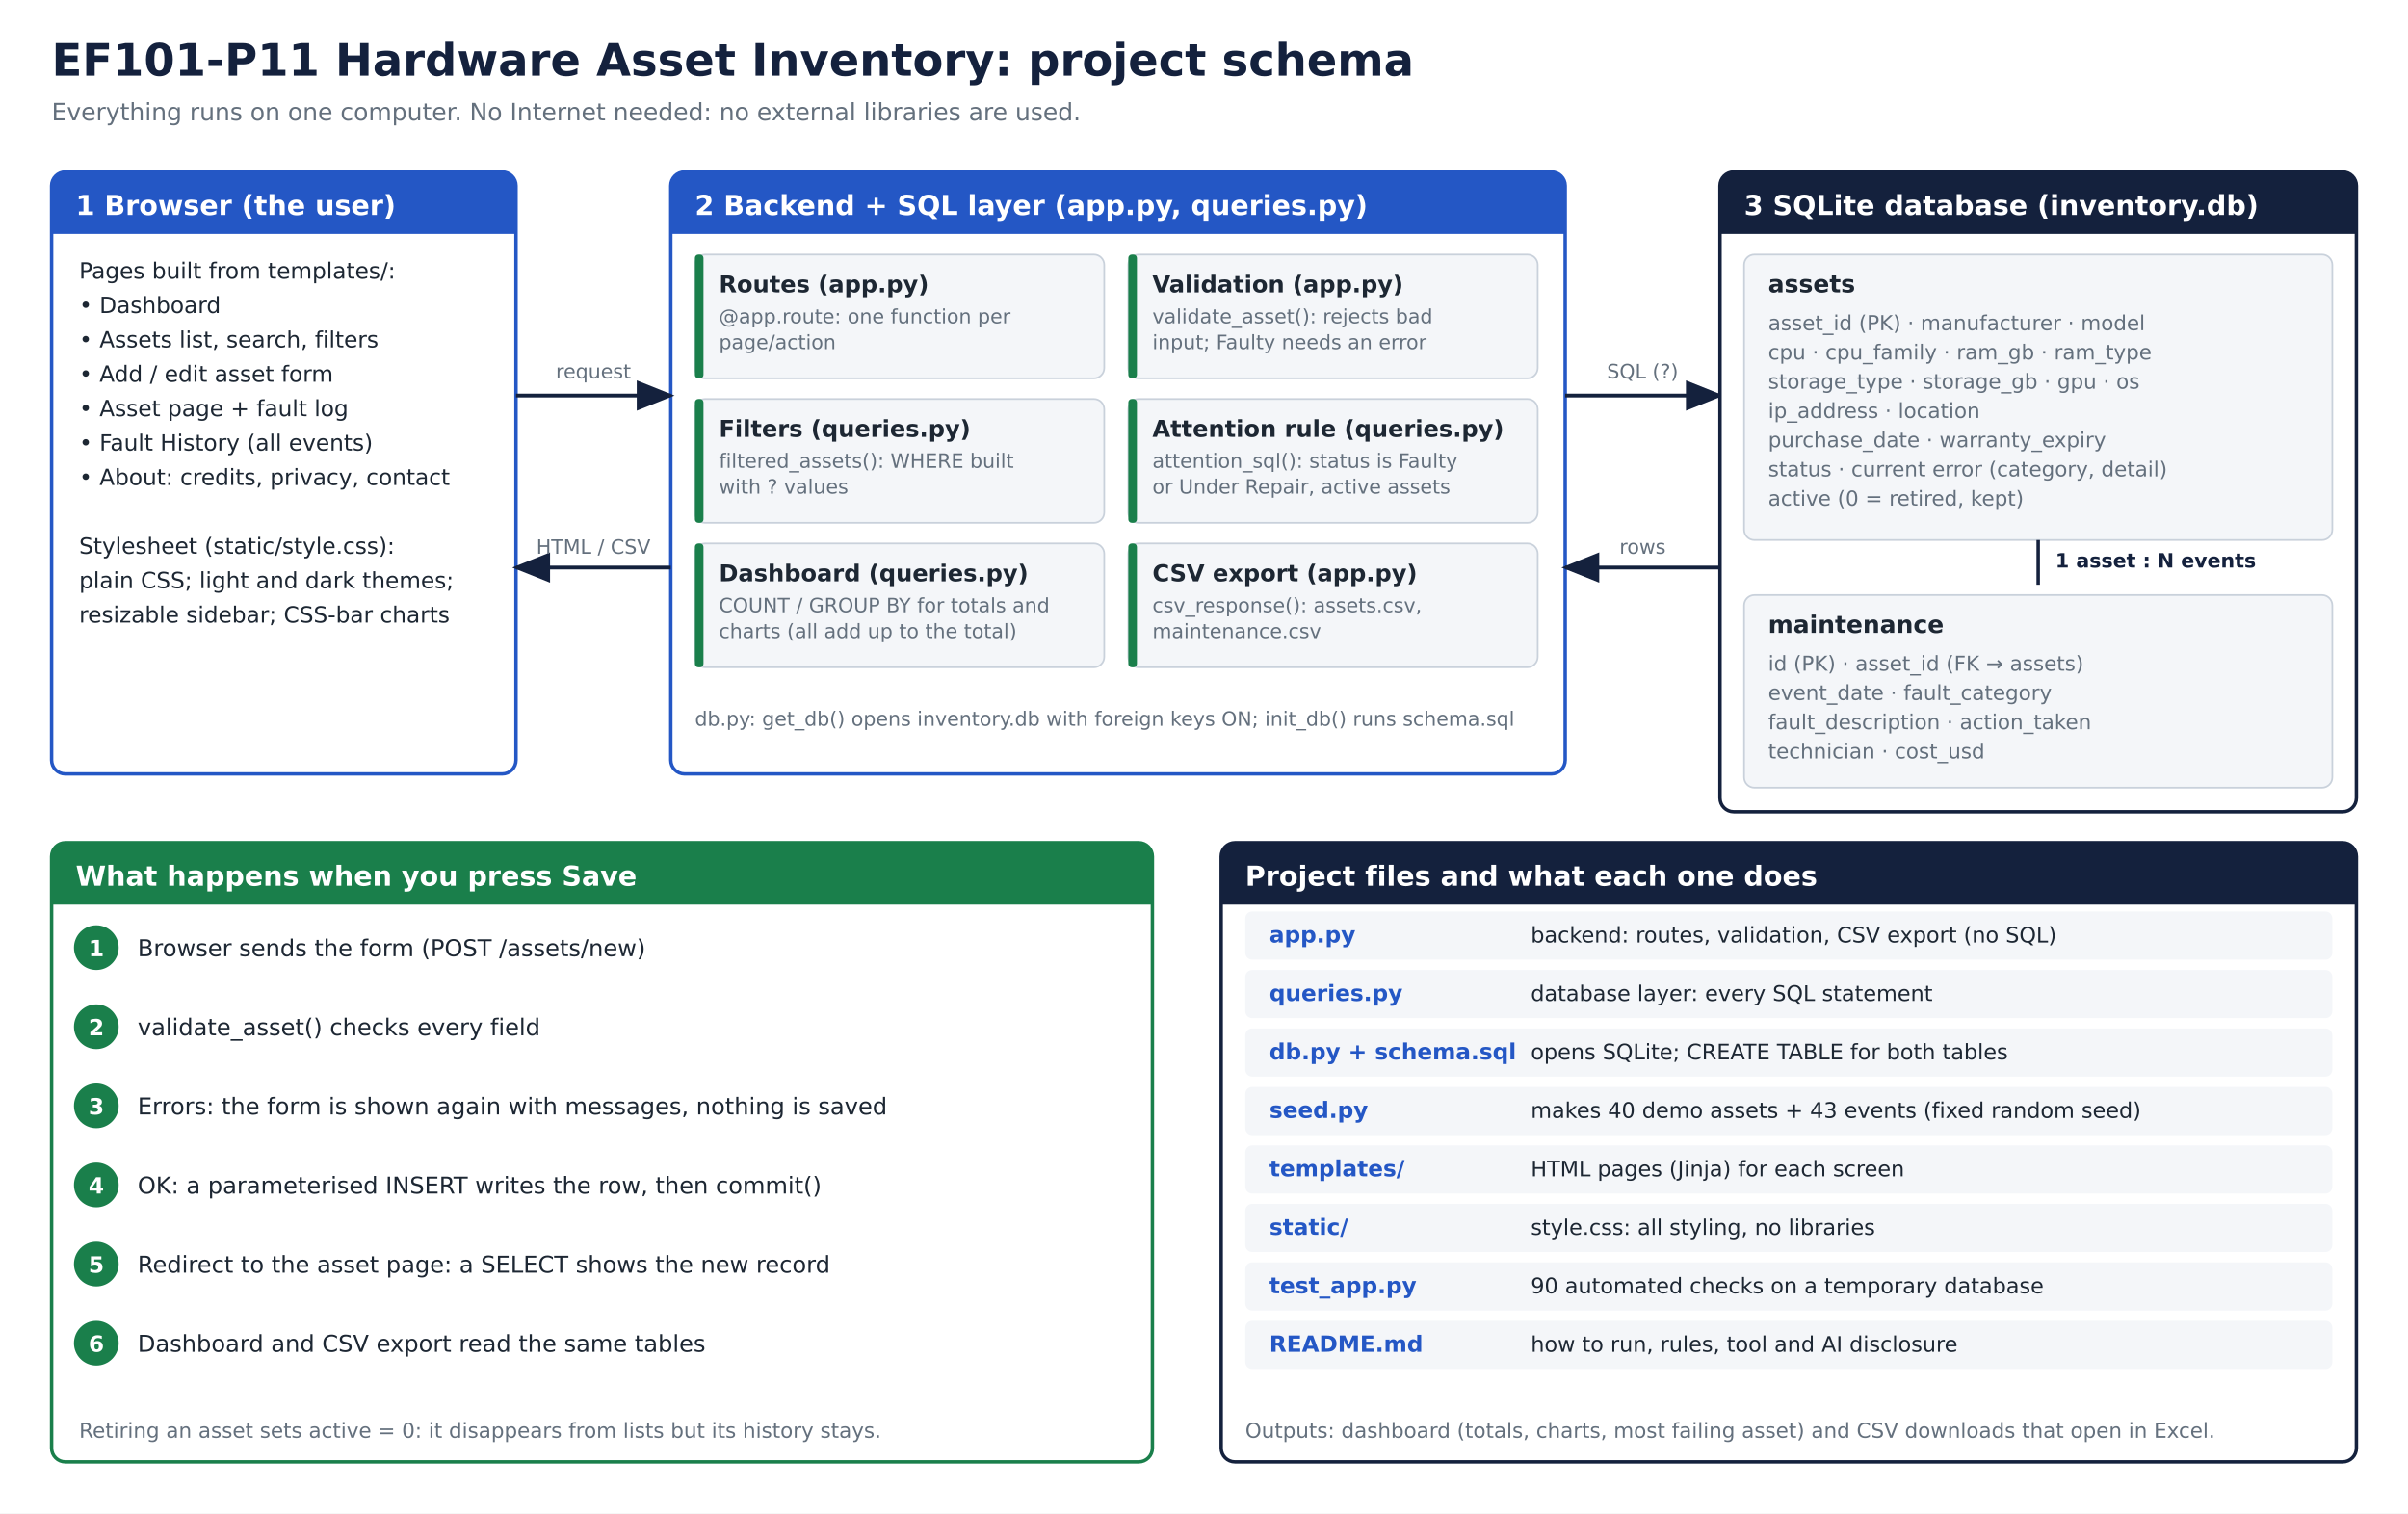
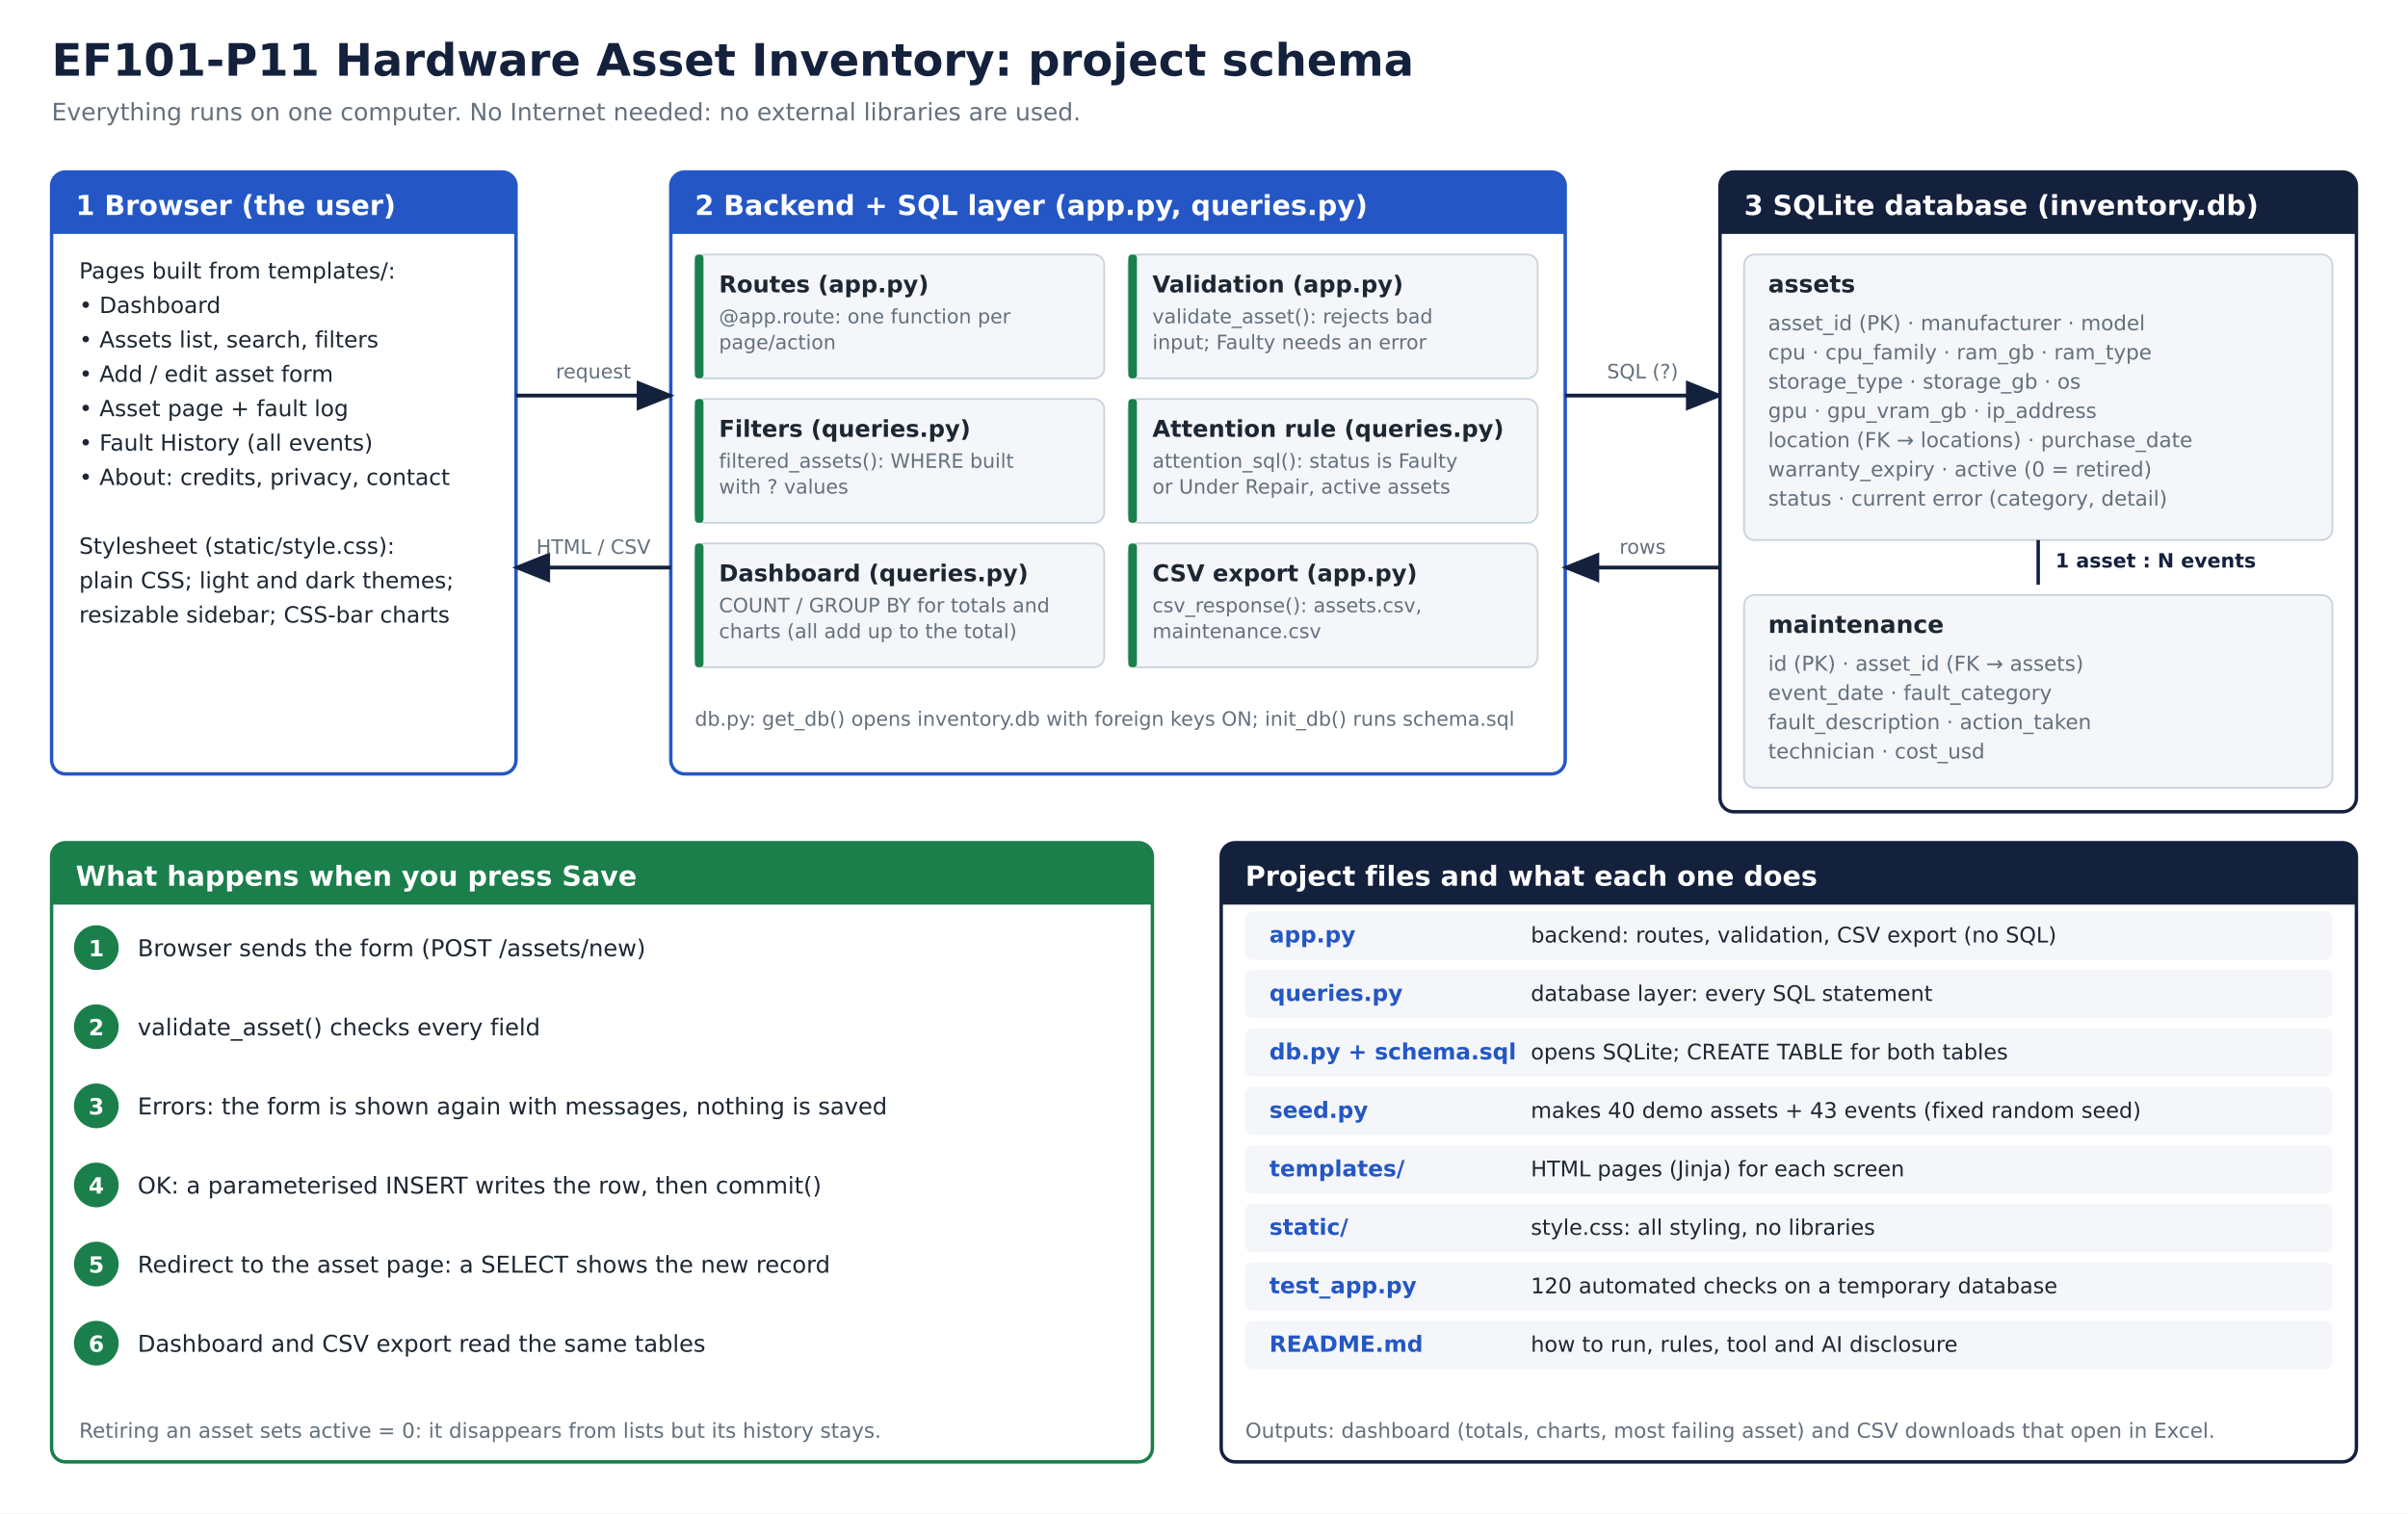
<svg xmlns="http://www.w3.org/2000/svg" width="1400" height="880" viewBox="0 0 1400 880" font-family="DejaVu Sans, Arial, sans-serif">
  <defs>
    <marker id="a" markerWidth="10" markerHeight="8" refX="9" refY="4" orient="auto">
      <path d="M0,0 L10,4 L0,8 z" fill="#14213d" />
    </marker>
  </defs>
  <rect x="0" y="0" width="1400" height="880" rx="0" fill="#fff" />
  <text x="30" y="44" font-size="26" font-weight="bold" fill="#14213d" text-anchor="start">EF101-P11  Hardware Asset Inventory: project schema</text>
  <text x="30" y="70" font-size="14" font-weight="normal" fill="#64707d" text-anchor="start">Everything runs on one computer. No Internet needed: no external libraries are used.</text>
  <rect x="30" y="100" width="270" height="350" rx="8" fill="#fff" stroke="#2457c5" stroke-width="2" />
  <path d="M30,108 a8,8 0 0 1 8,-8 h254 a8,8 0 0 1 8,8 v28 h-270 z" fill="#2457c5" />
  <text x="44" y="125" font-size="16" font-weight="bold" fill="#fff" text-anchor="start">1  Browser (the user)</text>
  <text x="46" y="162" font-size="13" font-weight="normal" fill="#1d2733" text-anchor="start">Pages built from templates/:</text>
  <text x="46" y="182" font-size="13" font-weight="normal" fill="#1d2733" text-anchor="start">  • Dashboard</text>
  <text x="46" y="202" font-size="13" font-weight="normal" fill="#1d2733" text-anchor="start">  • Assets list, search, filters</text>
  <text x="46" y="222" font-size="13" font-weight="normal" fill="#1d2733" text-anchor="start">  • Add / edit asset form</text>
  <text x="46" y="242" font-size="13" font-weight="normal" fill="#1d2733" text-anchor="start">  • Asset page + fault log</text>
  <text x="46" y="262" font-size="13" font-weight="normal" fill="#1d2733" text-anchor="start">  • Fault History (all events)</text>
  <text x="46" y="282" font-size="13" font-weight="normal" fill="#1d2733" text-anchor="start">  • About: credits, privacy, contact</text>
  <text x="46" y="322" font-size="13" font-weight="normal" fill="#1d2733" text-anchor="start">Stylesheet (static/style.css):</text>
  <text x="46" y="342" font-size="13" font-weight="normal" fill="#1d2733" text-anchor="start">  plain CSS; light and dark themes;</text>
  <text x="46" y="362" font-size="13" font-weight="normal" fill="#1d2733" text-anchor="start">  resizable sidebar; CSS-bar charts</text>
  <rect x="390" y="100" width="520" height="350" rx="8" fill="#fff" stroke="#2457c5" stroke-width="2" />
  <path d="M390,108 a8,8 0 0 1 8,-8 h504 a8,8 0 0 1 8,8 v28 h-520 z" fill="#2457c5" />
  <text x="404" y="125" font-size="16" font-weight="bold" fill="#fff" text-anchor="start">2  Backend + SQL layer  (app.py, queries.py)</text>
  <rect x="404" y="148" width="238" height="72" rx="6" fill="#f4f6f9" stroke="#c9d1db" stroke-width="1" />
  <rect x="404" y="148" width="5" height="72" rx="2" fill="#1a7f4b" />
  <text x="418" y="170" font-size="13.5" font-weight="bold" fill="#1d2733" text-anchor="start">Routes  (app.py)</text>
  <text x="418" y="188" font-size="11.5" font-weight="normal" fill="#64707d" text-anchor="start">@app.route: one function per</text>
  <text x="418" y="203" font-size="11.5" font-weight="normal" fill="#64707d" text-anchor="start">page/action</text>
  <rect x="656" y="148" width="238" height="72" rx="6" fill="#f4f6f9" stroke="#c9d1db" stroke-width="1" />
  <rect x="656" y="148" width="5" height="72" rx="2" fill="#1a7f4b" />
  <text x="670" y="170" font-size="13.5" font-weight="bold" fill="#1d2733" text-anchor="start">Validation  (app.py)</text>
  <text x="670" y="188" font-size="11.5" font-weight="normal" fill="#64707d" text-anchor="start">validate_asset(): rejects bad</text>
  <text x="670" y="203" font-size="11.5" font-weight="normal" fill="#64707d" text-anchor="start">input; Faulty needs an error</text>
  <rect x="404" y="232" width="238" height="72" rx="6" fill="#f4f6f9" stroke="#c9d1db" stroke-width="1" />
  <rect x="404" y="232" width="5" height="72" rx="2" fill="#1a7f4b" />
  <text x="418" y="254" font-size="13.5" font-weight="bold" fill="#1d2733" text-anchor="start">Filters  (queries.py)</text>
  <text x="418" y="272" font-size="11.5" font-weight="normal" fill="#64707d" text-anchor="start">filtered_assets(): WHERE built</text>
  <text x="418" y="287" font-size="11.5" font-weight="normal" fill="#64707d" text-anchor="start">with ? values</text>
  <rect x="656" y="232" width="238" height="72" rx="6" fill="#f4f6f9" stroke="#c9d1db" stroke-width="1" />
  <rect x="656" y="232" width="5" height="72" rx="2" fill="#1a7f4b" />
  <text x="670" y="254" font-size="13.5" font-weight="bold" fill="#1d2733" text-anchor="start">Attention rule  (queries.py)</text>
  <text x="670" y="272" font-size="11.5" font-weight="normal" fill="#64707d" text-anchor="start">attention_sql(): status is Faulty</text>
  <text x="670" y="287" font-size="11.5" font-weight="normal" fill="#64707d" text-anchor="start">or Under Repair, active assets</text>
  <rect x="404" y="316" width="238" height="72" rx="6" fill="#f4f6f9" stroke="#c9d1db" stroke-width="1" />
  <rect x="404" y="316" width="5" height="72" rx="2" fill="#1a7f4b" />
  <text x="418" y="338" font-size="13.5" font-weight="bold" fill="#1d2733" text-anchor="start">Dashboard  (queries.py)</text>
  <text x="418" y="356" font-size="11.5" font-weight="normal" fill="#64707d" text-anchor="start">COUNT / GROUP BY for totals and</text>
  <text x="418" y="371" font-size="11.5" font-weight="normal" fill="#64707d" text-anchor="start">charts (all add up to the total)</text>
  <rect x="656" y="316" width="238" height="72" rx="6" fill="#f4f6f9" stroke="#c9d1db" stroke-width="1" />
  <rect x="656" y="316" width="5" height="72" rx="2" fill="#1a7f4b" />
  <text x="670" y="338" font-size="13.5" font-weight="bold" fill="#1d2733" text-anchor="start">CSV export  (app.py)</text>
  <text x="670" y="356" font-size="11.5" font-weight="normal" fill="#64707d" text-anchor="start">csv_response(): assets.csv,</text>
  <text x="670" y="371" font-size="11.5" font-weight="normal" fill="#64707d" text-anchor="start">maintenance.csv</text>
  <text x="404" y="422" font-size="11.5" font-weight="normal" fill="#64707d" text-anchor="start">db.py: get_db() opens inventory.db with foreign keys ON; init_db() runs schema.sql</text>
  <line x1="300" y1="230" x2="390" y2="230" stroke="#14213d" stroke-width="2.2" marker-end="url(#a)" />
  <text x="345" y="220" font-size="11.5" font-weight="normal" fill="#64707d" text-anchor="middle">request</text>
  <line x1="390" y1="330" x2="300" y2="330" stroke="#14213d" stroke-width="2.2" marker-end="url(#a)" />
  <text x="345" y="322" font-size="11.5" font-weight="normal" fill="#64707d" text-anchor="middle">HTML / CSV</text>
  <line x1="910" y1="230" x2="1000" y2="230" stroke="#14213d" stroke-width="2.2" marker-end="url(#a)" />
  <text x="955" y="220" font-size="11.5" font-weight="normal" fill="#64707d" text-anchor="middle">SQL (?)</text>
  <line x1="1000" y1="330" x2="910" y2="330" stroke="#14213d" stroke-width="2.2" marker-end="url(#a)" />
  <text x="955" y="322" font-size="11.5" font-weight="normal" fill="#64707d" text-anchor="middle">rows</text>
  <rect x="1000" y="100" width="370" height="372" rx="8" fill="#fff" stroke="#14213d" stroke-width="2" />
  <path d="M1000,108 a8,8 0 0 1 8,-8 h354 a8,8 0 0 1 8,8 v28 h-370 z" fill="#14213d" />
  <text x="1014" y="125" font-size="16" font-weight="bold" fill="#fff" text-anchor="start">3  SQLite database  (inventory.db)</text>
  <rect x="1014" y="148" width="342" height="166" rx="6" fill="#f4f6f9" stroke="#c9d1db" stroke-width="1" />
  <text x="1028" y="170" font-size="14" font-weight="bold" fill="#1d2733" text-anchor="start">assets</text>
  <text x="1028" y="192" font-size="12" font-weight="normal" fill="#64707d" text-anchor="start">asset_id (PK) · manufacturer · model</text>
  <text x="1028" y="209" font-size="12" font-weight="normal" fill="#64707d" text-anchor="start">cpu · cpu_family · ram_gb · ram_type</text>
-   <text x="1028" y="226" font-size="12" font-weight="normal" fill="#64707d" text-anchor="start">storage_type · storage_gb · gpu · os</text>
-   <text x="1028" y="243" font-size="12" font-weight="normal" fill="#64707d" text-anchor="start">ip_address · location</text>
-   <text x="1028" y="260" font-size="12" font-weight="normal" fill="#64707d" text-anchor="start">purchase_date · warranty_expiry</text>
-   <text x="1028" y="277" font-size="12" font-weight="normal" fill="#64707d" text-anchor="start">status · current error (category, detail)</text>
-   <text x="1028" y="294" font-size="12" font-weight="normal" fill="#64707d" text-anchor="start">active (0 = retired, kept)</text>
+   <text x="1028" y="226" font-size="12" font-weight="normal" fill="#64707d" text-anchor="start">storage_type · storage_gb · os</text>
+   <text x="1028" y="243" font-size="12" font-weight="normal" fill="#64707d" text-anchor="start">gpu · gpu_vram_gb · ip_address</text>
+   <text x="1028" y="260" font-size="12" font-weight="normal" fill="#64707d" text-anchor="start">location (FK → locations) · purchase_date</text>
+   <text x="1028" y="277" font-size="12" font-weight="normal" fill="#64707d" text-anchor="start">warranty_expiry · active (0 = retired)</text>
+   <text x="1028" y="294" font-size="12" font-weight="normal" fill="#64707d" text-anchor="start">status · current error (category, detail)</text>
  <line x1="1185" y1="314" x2="1185" y2="340" stroke="#14213d" stroke-width="2" />
  <text x="1195" y="330" font-size="11.5" font-weight="bold" fill="#14213d" text-anchor="start">1 asset : N events</text>
  <rect x="1014" y="346" width="342" height="112" rx="6" fill="#f4f6f9" stroke="#c9d1db" stroke-width="1" />
  <text x="1028" y="368" font-size="14" font-weight="bold" fill="#1d2733" text-anchor="start">maintenance</text>
  <text x="1028" y="390" font-size="12" font-weight="normal" fill="#64707d" text-anchor="start">id (PK) · asset_id (FK → assets)</text>
  <text x="1028" y="407" font-size="12" font-weight="normal" fill="#64707d" text-anchor="start">event_date · fault_category</text>
  <text x="1028" y="424" font-size="12" font-weight="normal" fill="#64707d" text-anchor="start">fault_description · action_taken</text>
  <text x="1028" y="441" font-size="12" font-weight="normal" fill="#64707d" text-anchor="start">technician · cost_usd</text>
  <rect x="30" y="490" width="640" height="360" rx="8" fill="#fff" stroke="#1a7f4b" stroke-width="2" />
  <path d="M30,498 a8,8 0 0 1 8,-8 h624 a8,8 0 0 1 8,8 v28 h-640 z" fill="#1a7f4b" />
  <text x="44" y="515" font-size="16" font-weight="bold" fill="#fff" text-anchor="start">What happens when you press Save</text>
  <circle cx="56" cy="551" r="13" fill="#1a7f4b" />
  <text x="56" y="556" font-size="13" font-weight="bold" fill="#fff" text-anchor="middle">1</text>
  <text x="80" y="556" font-size="13.5" font-weight="normal" fill="#1d2733" text-anchor="start">Browser sends the form (POST /assets/new)</text>
  <circle cx="56" cy="597" r="13" fill="#1a7f4b" />
  <text x="56" y="602" font-size="13" font-weight="bold" fill="#fff" text-anchor="middle">2</text>
  <text x="80" y="602" font-size="13.5" font-weight="normal" fill="#1d2733" text-anchor="start">validate_asset() checks every field</text>
  <circle cx="56" cy="643" r="13" fill="#1a7f4b" />
  <text x="56" y="648" font-size="13" font-weight="bold" fill="#fff" text-anchor="middle">3</text>
  <text x="80" y="648" font-size="13.5" font-weight="normal" fill="#1d2733" text-anchor="start">Errors: the form is shown again with messages, nothing is saved</text>
  <circle cx="56" cy="689" r="13" fill="#1a7f4b" />
  <text x="56" y="694" font-size="13" font-weight="bold" fill="#fff" text-anchor="middle">4</text>
  <text x="80" y="694" font-size="13.5" font-weight="normal" fill="#1d2733" text-anchor="start">OK: a parameterised INSERT writes the row, then commit()</text>
  <circle cx="56" cy="735" r="13" fill="#1a7f4b" />
  <text x="56" y="740" font-size="13" font-weight="bold" fill="#fff" text-anchor="middle">5</text>
  <text x="80" y="740" font-size="13.5" font-weight="normal" fill="#1d2733" text-anchor="start">Redirect to the asset page: a SELECT shows the new record</text>
  <circle cx="56" cy="781" r="13" fill="#1a7f4b" />
  <text x="56" y="786" font-size="13" font-weight="bold" fill="#fff" text-anchor="middle">6</text>
  <text x="80" y="786" font-size="13.5" font-weight="normal" fill="#1d2733" text-anchor="start">Dashboard and CSV export read the same tables</text>
  <text x="46" y="836" font-size="12" font-weight="normal" fill="#64707d" text-anchor="start">Retiring an asset sets active = 0: it disappears from lists but its history stays.</text>
  <rect x="710" y="490" width="660" height="360" rx="8" fill="#fff" stroke="#14213d" stroke-width="2" />
  <path d="M710,498 a8,8 0 0 1 8,-8 h644 a8,8 0 0 1 8,8 v28 h-660 z" fill="#14213d" />
  <text x="724" y="515" font-size="16" font-weight="bold" fill="#fff" text-anchor="start">Project files and what each one does</text>
  <rect x="724" y="530" width="632" height="28" rx="4" fill="#f4f6f9" />
  <text x="738" y="548" font-size="13" font-weight="bold" fill="#2457c5" text-anchor="start">app.py</text>
  <text x="890" y="548" font-size="12.5" font-weight="normal" fill="#1d2733" text-anchor="start">backend: routes, validation, CSV export (no SQL)</text>
  <rect x="724" y="564" width="632" height="28" rx="4" fill="#f4f6f9" />
  <text x="738" y="582" font-size="13" font-weight="bold" fill="#2457c5" text-anchor="start">queries.py</text>
  <text x="890" y="582" font-size="12.5" font-weight="normal" fill="#1d2733" text-anchor="start">database layer: every SQL statement</text>
  <rect x="724" y="598" width="632" height="28" rx="4" fill="#f4f6f9" />
  <text x="738" y="616" font-size="13" font-weight="bold" fill="#2457c5" text-anchor="start">db.py + schema.sql</text>
  <text x="890" y="616" font-size="12.5" font-weight="normal" fill="#1d2733" text-anchor="start">opens SQLite; CREATE TABLE for both tables</text>
  <rect x="724" y="632" width="632" height="28" rx="4" fill="#f4f6f9" />
  <text x="738" y="650" font-size="13" font-weight="bold" fill="#2457c5" text-anchor="start">seed.py</text>
  <text x="890" y="650" font-size="12.5" font-weight="normal" fill="#1d2733" text-anchor="start">makes 40 demo assets + 43 events (fixed random seed)</text>
  <rect x="724" y="666" width="632" height="28" rx="4" fill="#f4f6f9" />
  <text x="738" y="684" font-size="13" font-weight="bold" fill="#2457c5" text-anchor="start">templates/</text>
  <text x="890" y="684" font-size="12.5" font-weight="normal" fill="#1d2733" text-anchor="start">HTML pages (Jinja) for each screen</text>
  <rect x="724" y="700" width="632" height="28" rx="4" fill="#f4f6f9" />
  <text x="738" y="718" font-size="13" font-weight="bold" fill="#2457c5" text-anchor="start">static/</text>
  <text x="890" y="718" font-size="12.5" font-weight="normal" fill="#1d2733" text-anchor="start">style.css: all styling, no libraries</text>
  <rect x="724" y="734" width="632" height="28" rx="4" fill="#f4f6f9" />
  <text x="738" y="752" font-size="13" font-weight="bold" fill="#2457c5" text-anchor="start">test_app.py</text>
-   <text x="890" y="752" font-size="12.5" font-weight="normal" fill="#1d2733" text-anchor="start">90 automated checks on a temporary database</text>
+   <text x="890" y="752" font-size="12.5" font-weight="normal" fill="#1d2733" text-anchor="start">120 automated checks on a temporary database</text>
  <rect x="724" y="768" width="632" height="28" rx="4" fill="#f4f6f9" />
  <text x="738" y="786" font-size="13" font-weight="bold" fill="#2457c5" text-anchor="start">README.md</text>
  <text x="890" y="786" font-size="12.5" font-weight="normal" fill="#1d2733" text-anchor="start">how to run, rules, tool and AI disclosure</text>
  <text x="724" y="836" font-size="12" font-weight="normal" fill="#64707d" text-anchor="start">Outputs: dashboard (totals, charts, most failing asset) and CSV downloads that open in Excel.</text>
</svg>
